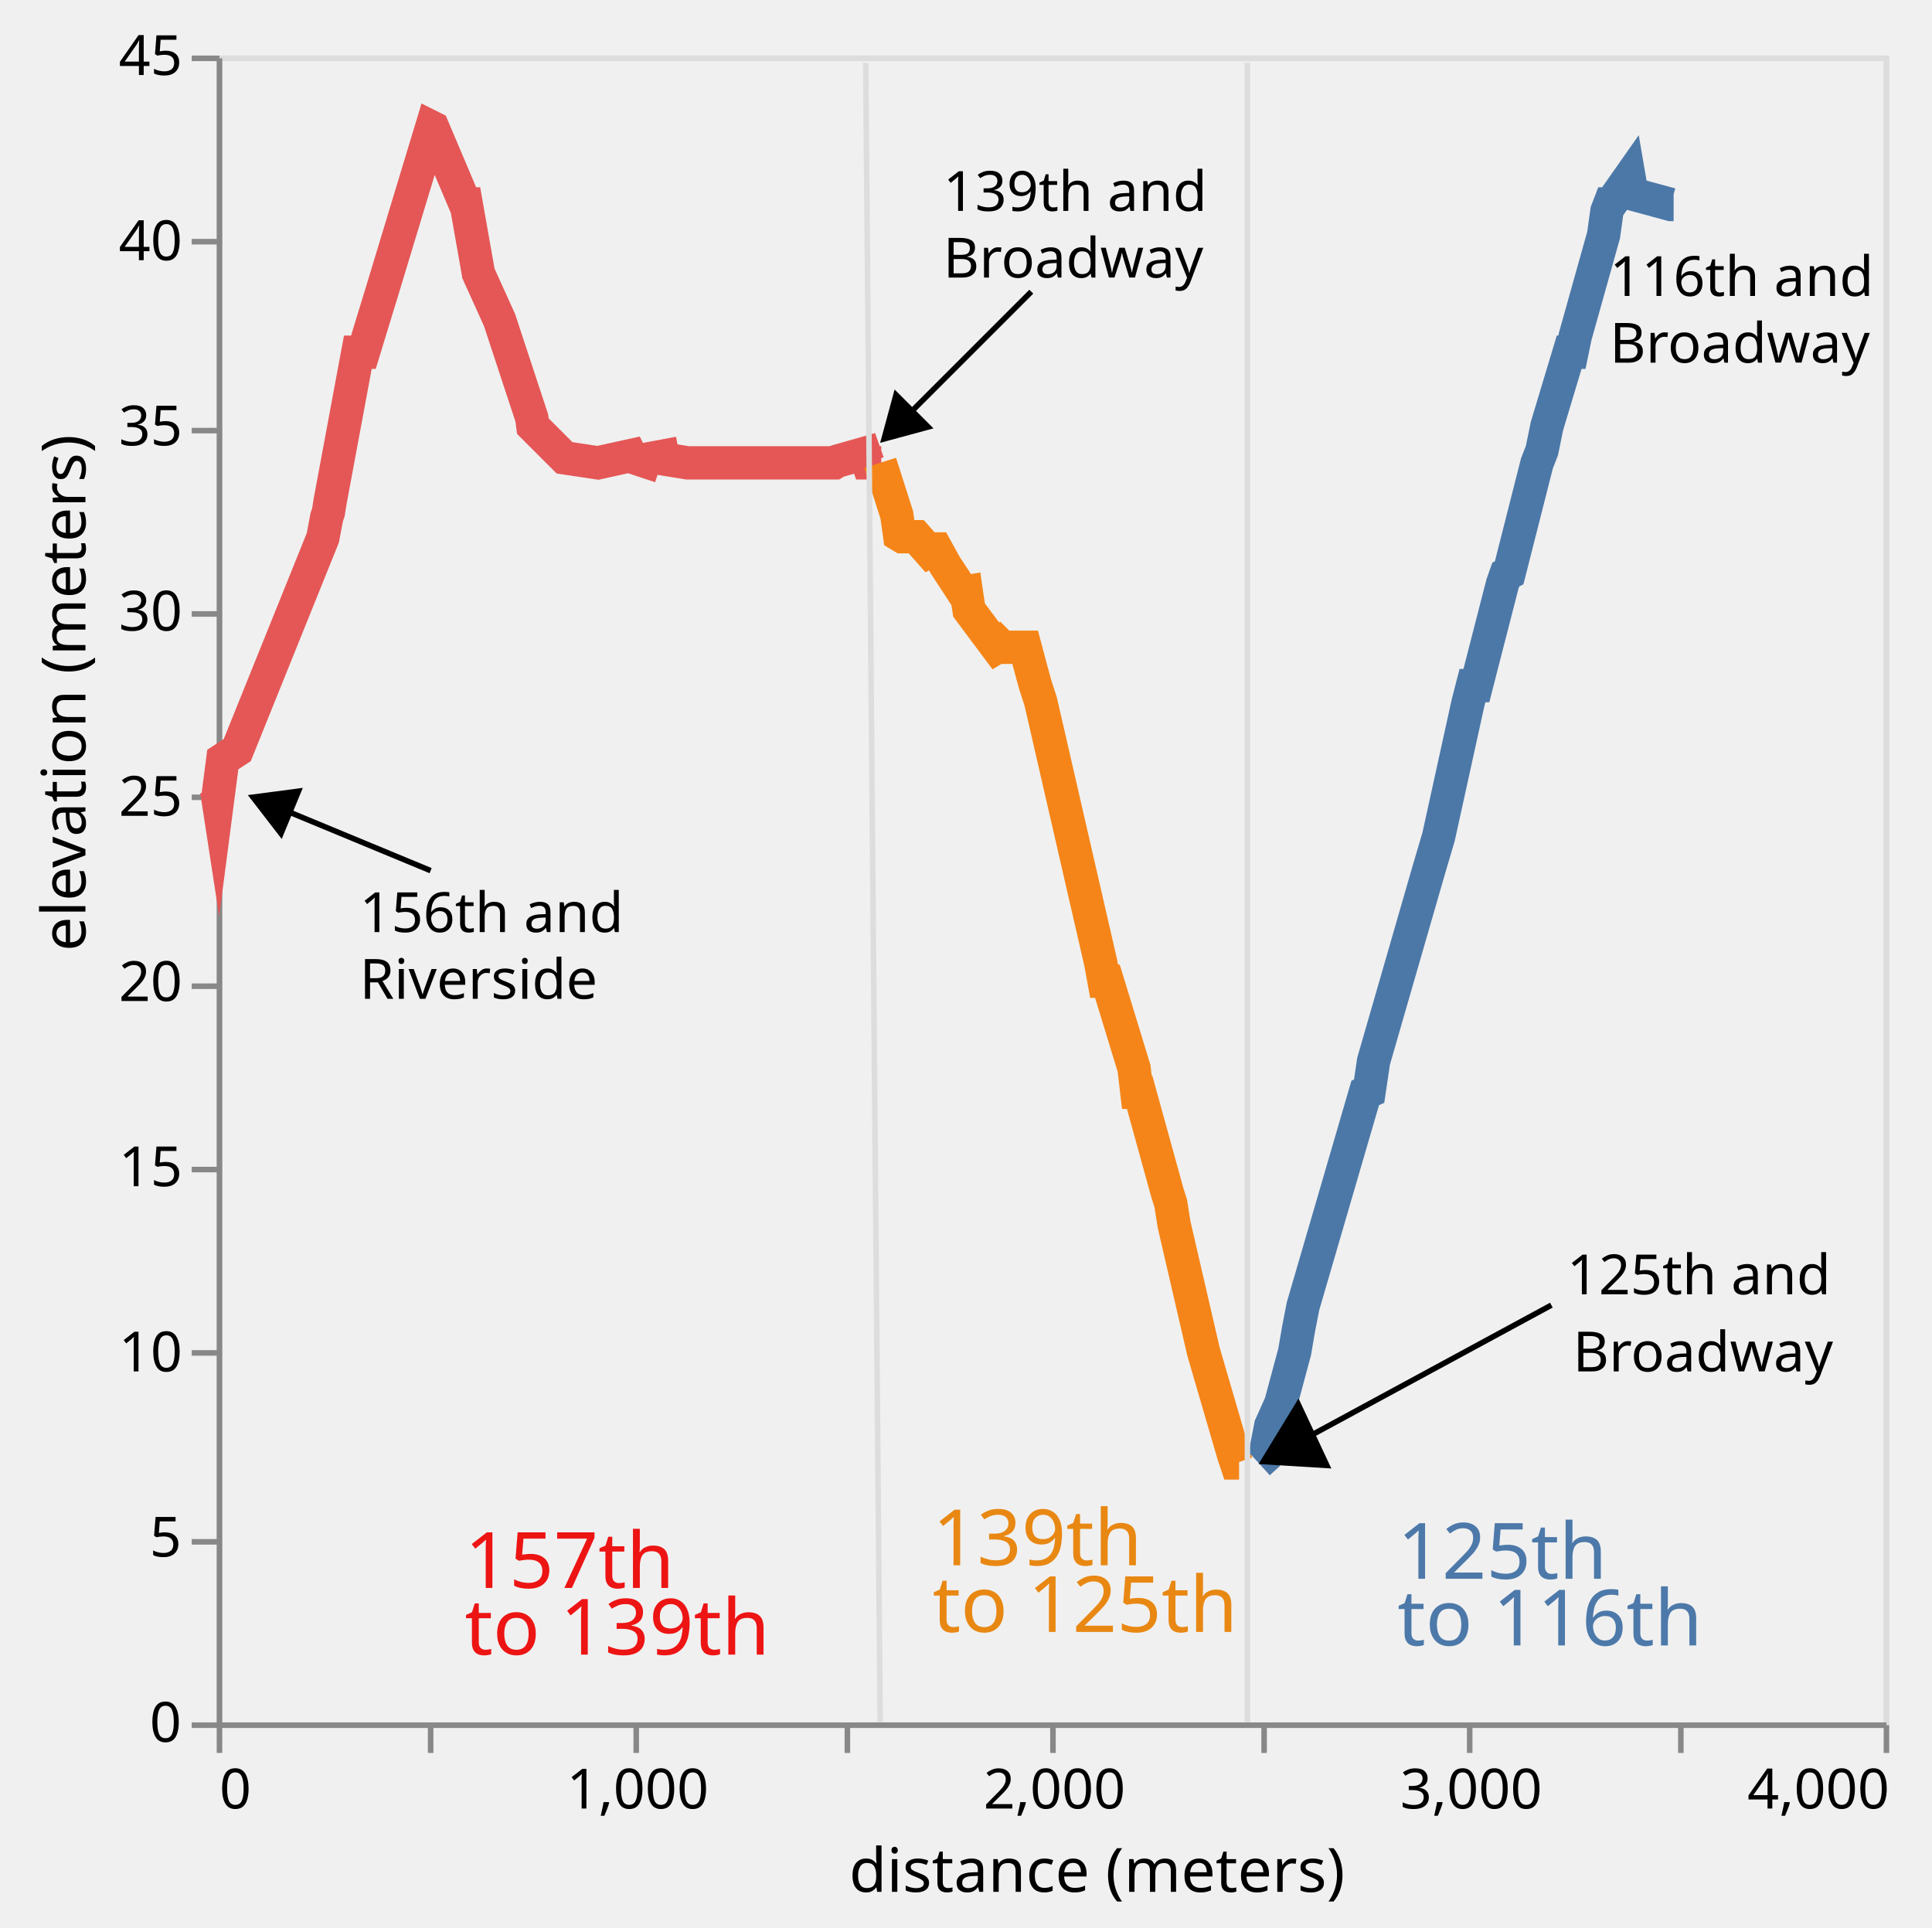
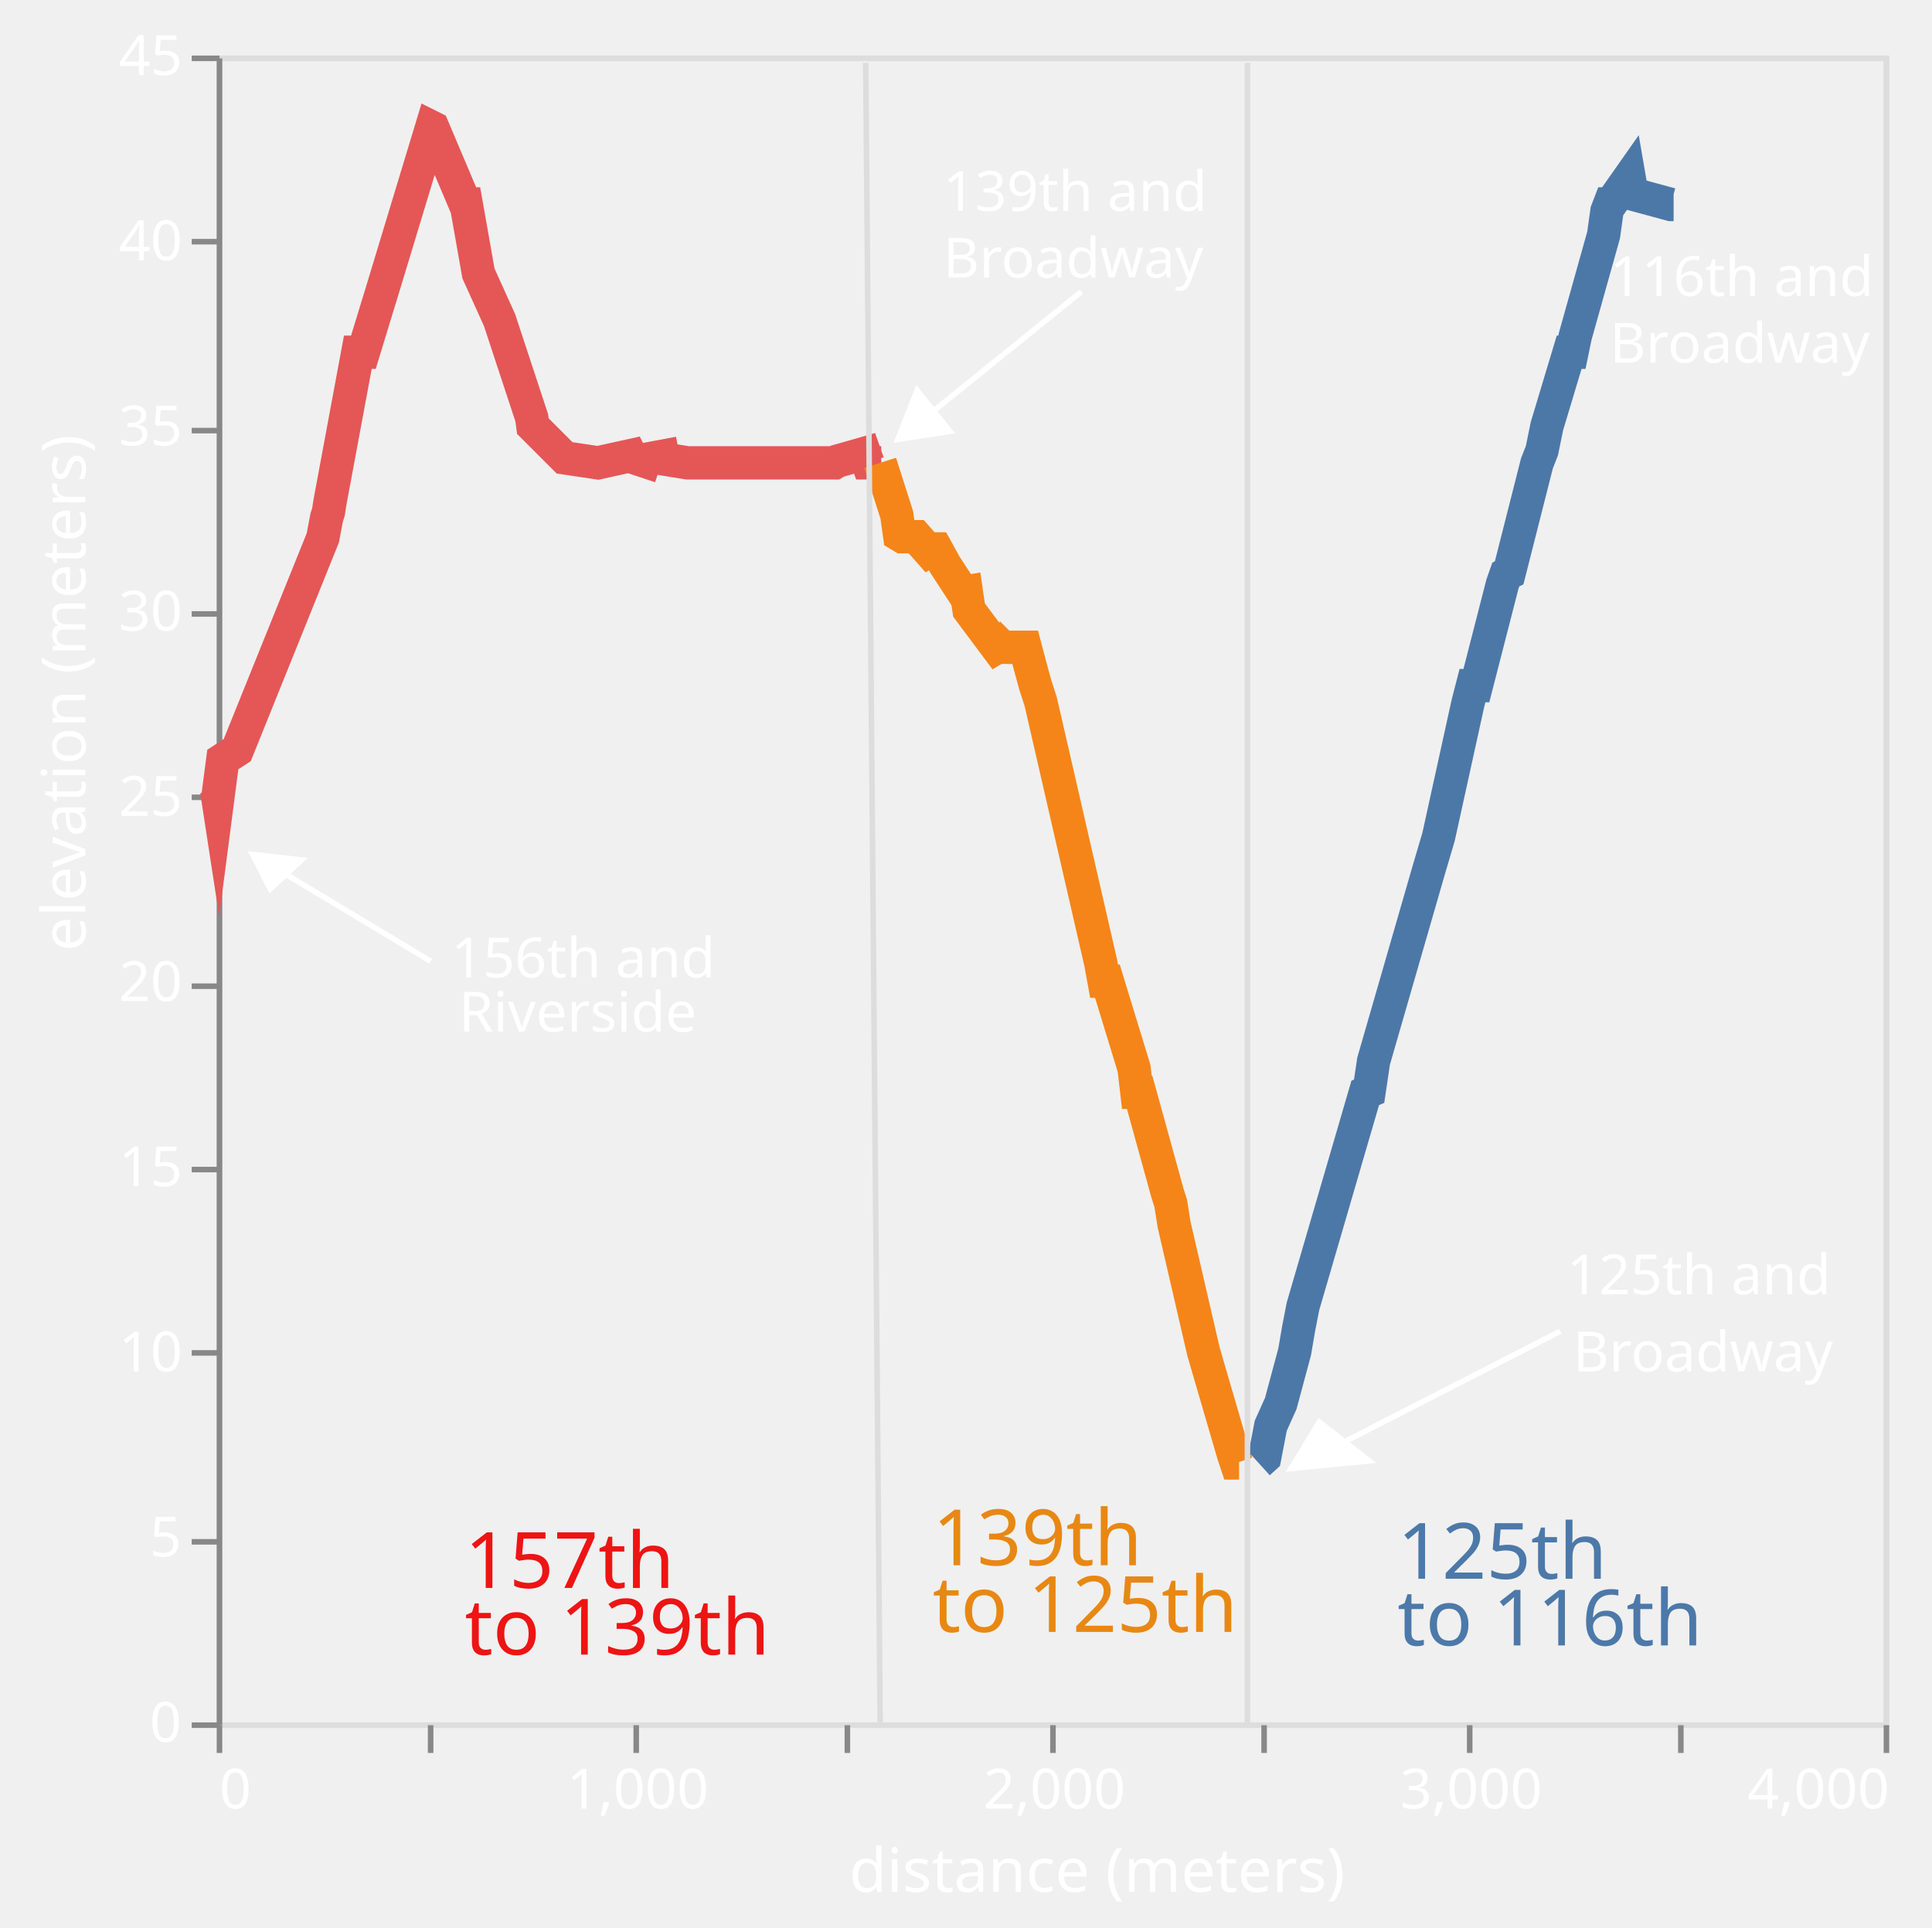
- <svg xmlns="http://www.w3.org/2000/svg" version="1.1" id="Layer_1" x="0px" y="0px" viewBox="0 0 347.7 347" style="enable-background:new 0 0 347.7 347;" xml:space="preserve">
+ <svg xmlns="http://www.w3.org/2000/svg" version="1.1" x="0px" y="0px" viewBox="0 0 347.7 347" style="enable-background:new 0 0 347.7 347;" xml:space="preserve">
  <style type="text/css">
- 	.st0{fill:none;stroke:#DDDDDD;stroke-miterlimit:10;}
- 	.st1{fill:none;}
- 	.st2{display:none;fill:none;stroke:#DDDDDD;stroke-miterlimit:10;}
- 	.st3{fill:none;stroke:#888888;stroke-miterlimit:10;}
- 	.st4{font-family:'ArialMT';}
- 	.st5{font-size:10px;}
- 	.st6{opacity:0;enable-background:new    ;}
- 	.st7{font-family:'Arial-BoldMT';}
- 	.st8{font-size:11px;}
- 	.st9{display:none;}
- 	.st10{fill:none;stroke:#E45756;stroke-width:6;stroke-miterlimit:10;}
- 	.st11{display:none;fill:none;stroke:#E45756;stroke-width:2;stroke-miterlimit:10;}
- 	.st12{fill:none;stroke:#F58518;stroke-width:6;stroke-miterlimit:10;}
- 	.st13{display:none;fill:none;stroke:#F58518;stroke-width:2;stroke-miterlimit:10;}
- 	.st14{fill:none;stroke:#4C78A8;stroke-width:6;stroke-miterlimit:10;}
- 	.st15{display:none;fill:none;stroke:#4C78A8;stroke-width:2;stroke-miterlimit:10;}
- 	.st16{fill:#4C79A9;}
- 	.st17{font-size:14px;}
- 	.st18{fill:#E88813;}
- 	.st19{fill:#ED1414;}
- 	.st20{fill:#FFFFFF;}
- 	.st21{fill:none;stroke:#F58518;stroke-width:2;stroke-miterlimit:10;}
- 	.st22{fill:#FFFFFF;stroke:#000000;stroke-miterlimit:10;}
- 	.st23{fill:none;stroke:#000000;stroke-miterlimit:10;}
+ 	.st0{display:none;}
+ 	.st1{display:inline;fill:#231F20;stroke:#000000;stroke-miterlimit:10;}
+ 	.st2{fill:none;stroke:#DDDDDD;stroke-miterlimit:10;}
+ 	.st3{fill:none;}
+ 	.st4{display:none;fill:none;stroke:#DDDDDD;stroke-miterlimit:10;}
+ 	.st5{fill:none;stroke:#888888;stroke-miterlimit:10;}
+ 	.st6{fill:#FFFFFF;}
+ 	.st7{font-family:'ArialMT';}
+ 	.st8{font-size:10px;}
+ 	.st9{opacity:0;enable-background:new    ;}
+ 	.st10{font-family:'Arial-BoldMT';}
+ 	.st11{font-size:11px;}
+ 	.st12{fill:none;stroke:#E45756;stroke-width:6;stroke-miterlimit:10;}
+ 	.st13{display:none;fill:none;stroke:#E45756;stroke-width:2;stroke-miterlimit:10;}
+ 	.st14{fill:none;stroke:#F58518;stroke-width:6;stroke-miterlimit:10;}
+ 	.st15{display:none;fill:none;stroke:#F58518;stroke-width:2;stroke-miterlimit:10;}
+ 	.st16{fill:none;stroke:#4C78A8;stroke-width:6;stroke-miterlimit:10;}
+ 	.st17{display:none;fill:none;stroke:#4C78A8;stroke-width:2;stroke-miterlimit:10;}
+ 	.st18{fill:#4C79A9;}
+ 	.st19{font-size:14px;}
+ 	.st20{fill:#E88813;}
+ 	.st21{fill:#ED1414;}
+ 	.st22{fill:none;stroke:#F58518;stroke-width:2;stroke-miterlimit:10;}
+ 	.st23{fill:#FFFFFF;stroke:#000000;stroke-miterlimit:10;}
+ 	.st24{fill:none;stroke:#FFFFFF;stroke-miterlimit:10;}
</style>
-   <path class="st0" d="M39.5,10.5h300v300h-300V10.5z" />
-   <path pointer-events="none" class="st1" d="M39.5,310.5L39.5,310.5L39.5,310.5L39.5,310.5z" />
-   <line class="st0" x1="39.5" y1="10.5" x2="39.5" y2="310.5" />
-   <line class="st0" x1="339.5" y1="10.5" x2="339.5" y2="310.5" />
-   <path pointer-events="none" class="st2" d="M39.5,310.5" />
-   <path pointer-events="none" class="st1" d="M39.5,10.5L39.5,10.5L39.5,10.5L39.5,10.5z" />
-   <line class="st0" x1="39.5" y1="310.5" x2="339.5" y2="310.5" />
-   <line class="st0" x1="39.5" y1="10.5" x2="339.5" y2="10.5" />
-   <path pointer-events="none" class="st2" d="M39.5,10.5" />
-   <path pointer-events="none" class="st1" d="M39.5,310.5L39.5,310.5L39.5,310.5L39.5,310.5z" />
-   <line class="st3" x1="39.5" y1="310.5" x2="39.5" y2="315.5" />
-   <line class="st3" x1="77.5" y1="310.5" x2="77.5" y2="315.5" />
-   <line class="st3" x1="114.5" y1="310.5" x2="114.5" y2="315.5" />
-   <line class="st3" x1="152.5" y1="310.5" x2="152.5" y2="315.5" />
-   <line class="st3" x1="189.5" y1="310.5" x2="189.5" y2="315.5" />
-   <line class="st3" x1="227.5" y1="310.5" x2="227.5" y2="315.5" />
-   <line class="st3" x1="264.5" y1="310.5" x2="264.5" y2="315.5" />
-   <line class="st3" x1="302.5" y1="310.5" x2="302.5" y2="315.5" />
-   <line class="st3" x1="339.5" y1="310.5" x2="339.5" y2="315.5" />
-   <text transform="matrix(1 0 0 1 39.5 325.5)" class="st4 st5">0</text>
-   <text transform="matrix(1 0 0 1 68.6577 325.5)" class="st6 st4 st5">500</text>
-   <text transform="matrix(1 0 0 1 101.9878 325.5)" class="st4 st5">1,000</text>
-   <text transform="matrix(1 0 0 1 139.4878 325.5)" class="st6 st4 st5">1,500</text>
-   <text transform="matrix(1 0 0 1 176.9878 325.5)" class="st4 st5">2,000</text>
-   <text transform="matrix(1 0 0 1 214.4878 325.5)" class="st6 st4 st5">2,500</text>
-   <text transform="matrix(1 0 0 1 251.9878 325.5)" class="st4 st5">3,000</text>
-   <text transform="matrix(1 0 0 1 289.4878 325.5)" class="st6 st4 st5">3,500</text>
-   <text transform="matrix(1 0 0 1 314.4756 325.5)" class="st4 st5">4,000</text>
-   <line class="st3" x1="39.5" y1="310.5" x2="339.5" y2="310.5" />
-   <text transform="matrix(1 0 0 1 152.8181 340.5)" class="st7 st8">distance (meters)</text>
-   <path pointer-events="none" class="st9" d="M39.5,310.5" />
-   <path pointer-events="none" class="st1" d="M39.5,10.5L39.5,10.5L39.5,10.5L39.5,10.5z" />
-   <line class="st3" x1="39.5" y1="310.5" x2="34.5" y2="310.5" />
-   <line class="st3" x1="39.5" y1="277.5" x2="34.5" y2="277.5" />
-   <line class="st3" x1="39.5" y1="243.5" x2="34.5" y2="243.5" />
-   <line class="st3" x1="39.5" y1="210.5" x2="34.5" y2="210.5" />
-   <line class="st3" x1="39.5" y1="177.5" x2="34.5" y2="177.5" />
-   <line class="st3" x1="39.5" y1="143.5" x2="34.5" y2="143.5" />
-   <line class="st3" x1="39.5" y1="110.5" x2="34.5" y2="110.5" />
-   <line class="st3" x1="39.5" y1="77.5" x2="34.5" y2="77.5" />
-   <line class="st3" x1="39.5" y1="43.5" x2="34.5" y2="43.5" />
-   <line class="st3" x1="39.5" y1="10.5" x2="34.5" y2="10.5" />
-   <text transform="matrix(1 0 0 1 26.9385 313.5)" class="st4 st5">0</text>
-   <text transform="matrix(1 0 0 1 26.9385 280.1666)" class="st4 st5">5</text>
-   <text transform="matrix(1 0 0 1 21.377 246.8333)" class="st4 st5">10</text>
-   <text transform="matrix(1 0 0 1 21.377 213.5)" class="st4 st5">15</text>
-   <text transform="matrix(1 0 0 1 21.377 180.1667)" class="st4 st5">20</text>
-   <text transform="matrix(1 0 0 1 21.377 146.8333)" class="st4 st5">25</text>
-   <text transform="matrix(1 0 0 1 21.377 113.5)" class="st4 st5">30</text>
-   <text transform="matrix(1 0 0 1 21.377 80.1667)" class="st4 st5">35</text>
-   <text transform="matrix(1 0 0 1 21.377 46.8334)" class="st4 st5">40</text>
-   <text transform="matrix(1 0 0 1 21.377 13.5)" class="st4 st5">45</text>
-   <line class="st3" x1="39.5" y1="310.5" x2="39.5" y2="10.5" />
-   <text transform="matrix(6.123234e-17 -1 1 6.123234e-17 15.377 171.2051)" class="st7 st8">elevation (meters)</text>
-   <path pointer-events="none" class="st9" d="M39.5,10.5" />
-   <path class="st1" d="M39,10h300v300H39V10z" />
-   <path class="st10" d="M39,142.3l0.2,1.3l0.9-6.9l2.6-1.7l15.4-38.2l0.7-3.7l0,0l0,0l0.3-0.9l0.3-1.9l5-26.9h1l2.9-9.5l0.1-0.3  l9.3-30.7l0.2,0.1l5.8,13.7h0.2L86,48.6l0.1,0.6l3.8,8.4l5.8,17.6l0.2,1.5l0,0l5.7,5.7l6,0.9l5.9-1.3l0.1,0.2L116,83l0.1-0.3  l3.2-0.6l0.1,0.5l4.3,0.7h0.1h1h0.9h0.1h0.9h5.6h5.3h0.4h0.2h0.6h4.7h0.6h0.5h2h0.1h2.9h0.6l0.5-0.3l4.9-1.4l0.6,1.7h0.1h0.4h1.9" />
-   <path class="st11" d="M39,10" />
-   <path class="st1" d="M39,10h300v300H39V10z" />
-   <path class="st12" d="M158.4,83.3l3,9.4l0.5,3.6l0.5,0.3h2.5l0,0l2.3,2.6l0.7-0.4l0,0h0.6l1.6,2.9l0,0l3.2,4.9l0.6-0.1l0.1,0.7  l0.4,2.6l5,6.7l0.5-0.3l0.1-0.1l0.4,0.4h4h0.1l0.9,3.4l0.9,3.3l1,3.1l10.8,47l0.6,3.3h0.6l4.8,15.7l0.5,4.3h0.5l5,18.1l0.6,1.9  l0.6,3.8l5.3,22.9l5.4,18.5l0.5,1.5h0.5" />
-   <path class="st13" d="M39,10" />
-   <path class="st1" d="M39,10h300v300H39V10z" />
-   <path class="st14" d="M226.5,263.3l1.1-1l1.1-5.7l1.8-4l2.5-9.3l0.7-4.1l0.8-4.1l11.2-38.4l0.7-0.3l0.8-5.4l9.9-34.3l1.8-6.1  l5.3-24.1l0.8-3.1h0.7l4.7-18.3l0.6-1.7l0.6-0.3l5-19.7l0.9-2.3l0.9-4.4l4-13.3h0.5l0.6-2.9l5.1-18.2l0.6-4.3l0.5-1.3h0.2l3.3-4.7  l0.5,2.9l7,1.9h0.5" />
-   <path class="st15" d="M39,10" />
-   <path pointer-events="none" class="st1" d="M357,26L357,26L357,26L357,26z" />
-   <g>
-     <text transform="matrix(1 0 0 1 251.4998 284.1496)" class="st16 st7 st17">125th</text>
-     <text transform="matrix(1 0 0 1 251.4998 296.1496)" class="st16 st7 st17">to 116th</text>
+   <g id="background" class="st0">
+     <rect x="-3.2" y="-2.4" class="st1" width="354" height="354" />
  </g>
-   <path pointer-events="none" class="st9" d="M357,144" />
-   <g>
-     <text transform="matrix(1 0 0 1 167.8384 281.719)" class="st18 st7 st17">139th </text>
-     <text transform="matrix(1 0 0 1 167.8384 293.719)" class="st18 st7 st17">to 125th</text>
-   </g>
-   <path pointer-events="none" class="st9" d="M357,115" />
-   <g>
+   <g id="Layer_1">
+     <path class="st2" d="M39.5,10.5h300v300h-300V10.5z" />
+     <path pointer-events="none" class="st3" d="M39.5,310.5L39.5,310.5L39.5,310.5L39.5,310.5z" />
+     <line class="st2" x1="39.5" y1="10.5" x2="39.5" y2="310.5" />
+     <line class="st2" x1="339.5" y1="10.5" x2="339.5" y2="310.5" />
+     <path pointer-events="none" class="st4" d="M39.5,310.5" />
+     <path pointer-events="none" class="st3" d="M39.5,10.5L39.5,10.5L39.5,10.5L39.5,10.5z" />
+     <line class="st2" x1="39.5" y1="310.5" x2="339.5" y2="310.5" />
+     <line class="st2" x1="39.5" y1="10.5" x2="339.5" y2="10.5" />
+     <path pointer-events="none" class="st4" d="M39.5,10.5" />
+     <path pointer-events="none" class="st3" d="M39.5,310.5L39.5,310.5L39.5,310.5L39.5,310.5z" />
+     <line class="st5" x1="39.5" y1="310.5" x2="39.5" y2="315.5" />
+     <line class="st5" x1="77.5" y1="310.5" x2="77.5" y2="315.5" />
+     <line class="st5" x1="114.5" y1="310.5" x2="114.5" y2="315.5" />
+     <line class="st5" x1="152.5" y1="310.5" x2="152.5" y2="315.5" />
+     <line class="st5" x1="189.5" y1="310.5" x2="189.5" y2="315.5" />
+     <line class="st5" x1="227.5" y1="310.5" x2="227.5" y2="315.5" />
+     <line class="st5" x1="264.5" y1="310.5" x2="264.5" y2="315.5" />
+     <line class="st5" x1="302.5" y1="310.5" x2="302.5" y2="315.5" />
+     <line class="st5" x1="339.5" y1="310.5" x2="339.5" y2="315.5" />
+     <text transform="matrix(1 0 0 1 39.5 325.5)" class="st6 st7 st8">0</text>
+     <text transform="matrix(1 0 0 1 68.6577 325.5)" class="st9 st7 st8">500</text>
+     <text transform="matrix(1 0 0 1 101.9878 325.5)" class="st6 st7 st8">1,000</text>
+     <text transform="matrix(1 0 0 1 139.4878 325.5)" class="st9 st7 st8">1,500</text>
+     <text transform="matrix(1 0 0 1 176.9878 325.5)" class="st6 st7 st8">2,000</text>
+     <text transform="matrix(1 0 0 1 214.4878 325.5)" class="st9 st7 st8">2,500</text>
+     <text transform="matrix(1 0 0 1 251.9878 325.5)" class="st6 st7 st8">3,000</text>
+     <text transform="matrix(1 0 0 1 289.4878 325.5)" class="st9 st7 st8">3,500</text>
+     <text transform="matrix(1 0 0 1 314.4756 325.5)" class="st6 st7 st8">4,000</text>
+     <text transform="matrix(1 0 0 1 152.8181 340.5)" class="st6 st10 st11">distance (meters)</text>
+     <path pointer-events="none" class="st0" d="M39.5,310.5" />
+     <path pointer-events="none" class="st3" d="M39.5,10.5L39.5,10.5L39.5,10.5L39.5,10.5z" />
+     <line class="st5" x1="39.5" y1="310.5" x2="34.5" y2="310.5" />
+     <line class="st5" x1="39.5" y1="277.5" x2="34.5" y2="277.5" />
+     <line class="st5" x1="39.5" y1="243.5" x2="34.5" y2="243.5" />
+     <line class="st5" x1="39.5" y1="210.5" x2="34.5" y2="210.5" />
+     <line class="st5" x1="39.5" y1="177.5" x2="34.5" y2="177.5" />
+     <line class="st5" x1="39.5" y1="143.5" x2="34.5" y2="143.5" />
+     <line class="st5" x1="39.5" y1="110.5" x2="34.5" y2="110.5" />
+     <line class="st5" x1="39.5" y1="77.5" x2="34.5" y2="77.5" />
+     <line class="st5" x1="39.5" y1="43.5" x2="34.5" y2="43.5" />
+     <line class="st5" x1="39.5" y1="10.5" x2="34.5" y2="10.5" />
+     <text transform="matrix(1 0 0 1 26.9385 313.5)" class="st6 st7 st8">0</text>
+     <text transform="matrix(1 0 0 1 26.9385 280.1666)" class="st6 st7 st8">5</text>
+     <text transform="matrix(1 0 0 1 21.377 246.8333)" class="st6 st7 st8">10</text>
+     <text transform="matrix(1 0 0 1 21.377 213.5)" class="st6 st7 st8">15</text>
+     <text transform="matrix(1 0 0 1 21.377 180.1667)" class="st6 st7 st8">20</text>
+     <text transform="matrix(1 0 0 1 21.377 146.8333)" class="st6 st7 st8">25</text>
+     <text transform="matrix(1 0 0 1 21.377 113.5)" class="st6 st7 st8">30</text>
+     <text transform="matrix(1 0 0 1 21.377 80.1667)" class="st6 st7 st8">35</text>
+     <text transform="matrix(1 0 0 1 21.377 46.8334)" class="st6 st7 st8">40</text>
+     <text transform="matrix(1 0 0 1 21.377 13.5)" class="st6 st7 st8">45</text>
+     <line class="st5" x1="39.5" y1="310.5" x2="39.5" y2="10.5" />
+     <text transform="matrix(6.123234e-17 -1 1 6.123234e-17 15.377 171.2051)" class="st6 st10 st11">elevation (meters)</text>
+     <path pointer-events="none" class="st0" d="M39.5,10.5" />
+     <path class="st3" d="M39,10h300v300H39V10z" />
+     <path class="st12" d="M39,142.3l0.2,1.3l0.9-6.9l2.6-1.7l15.4-38.2l0.7-3.7l0,0l0,0l0.3-0.9l0.3-1.9l5-26.9h1l2.9-9.5l0.1-0.3   l9.3-30.7l0.2,0.1l5.8,13.7h0.2L86,48.6l0.1,0.6l3.8,8.4l5.8,17.6l0.2,1.5l0,0l5.7,5.7l6,0.9l5.9-1.3l0.1,0.2L116,83l0.1-0.3   l3.2-0.6l0.1,0.5l4.3,0.7h0.1h1h0.9h0.1h0.9h5.6h5.3h0.4h0.2h0.6h4.7h0.6h0.5h2h0.1h2.9h0.6l0.5-0.3l4.9-1.4l0.6,1.7h0.1h0.4h1.9" />
+     <path class="st13" d="M39,10" />
+     <path class="st3" d="M39,10h300v300H39V10z" />
+     <path class="st14" d="M158.4,83.3l3,9.4l0.5,3.6l0.5,0.3h2.5l0,0l2.3,2.6l0.7-0.4l0,0h0.6l1.6,2.9l0,0l3.2,4.9l0.6-0.1l0.1,0.7   l0.4,2.6l5,6.7l0.5-0.3l0.1-0.1l0.4,0.4h4h0.1l0.9,3.4l0.9,3.3l1,3.1l10.8,47l0.6,3.3h0.6l4.8,15.7l0.5,4.3h0.5l5,18.1l0.6,1.9   l0.6,3.8l5.3,22.9l5.4,18.5l0.5,1.5h0.5" />
+     <path class="st15" d="M39,10" />
+     <path class="st16" d="M226.5,263.3l1.1-1l1.1-5.7l1.8-4l2.5-9.3l0.7-4.1l0.8-4.1l11.2-38.4l0.7-0.3l0.8-5.4l9.9-34.3l1.8-6.1   l5.3-24.1l0.8-3.1h0.7l4.7-18.3l0.6-1.7l0.6-0.3l5-19.7l0.9-2.3l0.9-4.4l4-13.3h0.5l0.6-2.9l5.1-18.2l0.6-4.3l0.5-1.3h0.2l3.3-4.7   l0.5,2.9l7,1.9h0.5" />
+     <path class="st17" d="M39,10" />
+     <path pointer-events="none" class="st3" d="M357,26L357,26L357,26L357,26z" />
    <g>
-       <text transform="matrix(1 0 0 1 83.6494 285.7994)" class="st19 st7 st17">157th</text>
+       <text transform="matrix(1 0 0 1 251.4998 284.1496)" class="st18 st10 st19">125th</text>
+       <text transform="matrix(1 0 0 1 251.4998 296.1496)" class="st18 st10 st19">to 116th</text>
    </g>
-     <text transform="matrix(1 0 0 1 83.6494 297.7994)" class="st19 st7 st17">to 139th</text>
-   </g>
-   <path pointer-events="none" class="st9" d="M357,87" />
-   <path pointer-events="none" class="st9" d="M357,26" />
-   <path pointer-events="none" class="st9" d="M357,10" />
-   <path class="st9" d="M39,10" />
-   <path class="st0" d="M222.6,310" />
-   <line class="st0" x1="224.5" y1="310" x2="224.5" y2="11.3" />
-   <line class="st0" x1="158.4" y1="310" x2="155.8" y2="11.3" />
-   <g>
-     <path class="st20" d="M156,83.3" />
-   </g>
-   <path class="st21" d="M224.5,264.9" />
-   <path class="st22" d="M174.3,310" />
-   <g>
-     <line class="st1" x1="185.6" y1="52.5" x2="158.4" y2="79.7" />
+     <path pointer-events="none" class="st0" d="M357,144" />
    <g>
-       <line class="st23" x1="185.6" y1="52.5" x2="163.5" y2="74.6" />
+       <text transform="matrix(1 0 0 1 167.8384 281.719)" class="st20 st10 st19">139th </text>
+       <text transform="matrix(1 0 0 1 167.8384 293.719)" class="st20 st10 st19">to 125th</text>
+     </g>
+     <path pointer-events="none" class="st0" d="M357,115" />
+     <g>
      <g>
-         <polygon points="161,70.1 158.4,79.7 168,77.1    " />
+         <text transform="matrix(1 0 0 1 83.6494 285.7994)" class="st21 st10 st19">157th</text>
+       </g>
+       <text transform="matrix(1 0 0 1 83.6494 297.7994)" class="st21 st10 st19">to 139th</text>
+     </g>
+     <path pointer-events="none" class="st0" d="M357,87" />
+     <path pointer-events="none" class="st0" d="M357,26" />
+     <path pointer-events="none" class="st0" d="M357,10" />
+     <path class="st0" d="M39,10" />
+     <path class="st2" d="M222.6,310" />
+     <line class="st2" x1="224.5" y1="310" x2="224.5" y2="11.3" />
+     <line class="st2" x1="158.4" y1="310" x2="155.8" y2="11.3" />
+     <g>
+       <path class="st6" d="M156,83.3" />
+     </g>
+     <path class="st22" d="M224.5,264.9" />
+     <path class="st23" d="M174.3,310" />
+     <rect x="169.7" y="30.9" class="st3" width="49.8" height="25.3" />
+     <text transform="matrix(1 0 0 1 169.7497 37.9612)" class="st6 st7 st8">139th and </text>
+     <text transform="matrix(1 0 0 1 169.7497 49.9612)" class="st6 st7 st8">Broadway</text>
+     <rect x="270.6" y="277.5" class="st3" width="49.8" height="25.3" />
+     <text transform="matrix(1 0 0 1 282.0004 232.951)" class="st6 st7 st8">125th and </text>
+     <text transform="matrix(1 0 0 1 283.0808 246.8326)" class="st6 st7 st8">Broadway</text>
+     <rect x="64.7" y="160.7" class="st3" width="49.8" height="25.3" />
+     <text transform="matrix(1 0 0 1 81.222 175.9283)" class="st6 st7 st8">156th and </text>
+     <text transform="matrix(1 0 0 1 82.5662 185.6663)" class="st6 st7 st8">Riverside</text>
+     <rect x="289.7" y="46.2" class="st3" width="49.8" height="25.3" />
+     <text transform="matrix(1 0 0 1 289.707 53.2719)" class="st6 st7 st8">116th and </text>
+     <text transform="matrix(1 0 0 1 289.707 65.2718)" class="st6 st7 st8">Broadway</text>
+     <g>
+       <line class="st3" x1="77.5" y1="173" x2="44.6" y2="153.2" />
+       <g>
+         <line class="st24" x1="77.5" y1="173" x2="50.7" y2="156.9" />
+         <g>
+           <polygon class="st6" points="48.5,160.8 44.6,153.2 55.4,154.4     " />
+         </g>
+       </g>
+     </g>
+     <g>
+       <line class="st3" x1="194.6" y1="52.5" x2="160.8" y2="79.7" />
+       <g>
+         <line class="st24" x1="194.6" y1="52.5" x2="167.1" y2="74.7" />
+         <g>
+           <polygon class="st6" points="164.9,69.3 160.8,79.7 171.9,78     " />
+         </g>
+       </g>
+     </g>
+     <g>
+       <line class="st3" x1="280.8" y1="239.6" x2="231.4" y2="264.9" />
+       <g>
+         <line class="st24" x1="280.8" y1="239.6" x2="240.6" y2="260.2" />
+         <g>
+           <polygon class="st6" points="237.3,255.2 231.4,264.9 247.7,263.3     " />
+         </g>
      </g>
    </g>
  </g>
-   <g>
-     <line class="st1" x1="279.2" y1="234.9" x2="226.5" y2="263.5" />
-     <g>
-       <line class="st23" x1="279.2" y1="234.9" x2="234.9" y2="258.9" />
-       <g>
-         <polygon points="239.6,264.3 226.5,263.5 233.7,251.7    " />
-       </g>
-     </g>
-   </g>
-   <rect x="169.7" y="30.9" class="st1" width="49.8" height="25.3" />
-   <text transform="matrix(1 0 0 1 169.7497 37.9612)" class="st4 st5">139th and </text>
-   <text transform="matrix(1 0 0 1 169.7497 49.9612)" class="st4 st5">Broadway</text>
-   <rect x="270.6" y="277.5" class="st1" width="49.8" height="25.3" />
-   <text transform="matrix(1 0 0 1 282.0004 232.951)" class="st4 st5">125th and </text>
-   <text transform="matrix(1 0 0 1 283.0808 246.8326)" class="st4 st5">Broadway</text>
-   <rect x="64.7" y="160.7" class="st1" width="49.8" height="25.3" />
-   <text transform="matrix(1 0 0 1 64.7224 167.7612)" class="st4 st5">156th and </text>
-   <text transform="matrix(1 0 0 1 64.7224 179.7612)" class="st4 st5">Riverside</text>
-   <g>
-     <line class="st1" x1="77.5" y1="156.7" x2="44.6" y2="143.1" />
-     <g>
-       <line class="st23" x1="77.5" y1="156.7" x2="51.2" y2="145.8" />
-       <g>
-         <polygon points="54.5,141.8 44.6,143.1 50.7,151    " />
-       </g>
-     </g>
-   </g>
-   <rect x="289.7" y="46.2" class="st1" width="49.8" height="25.3" />
-   <text transform="matrix(1 0 0 1 289.707 53.2719)" class="st4 st5">116th and </text>
-   <text transform="matrix(1 0 0 1 289.707 65.2718)" class="st4 st5">Broadway</text>
</svg>
